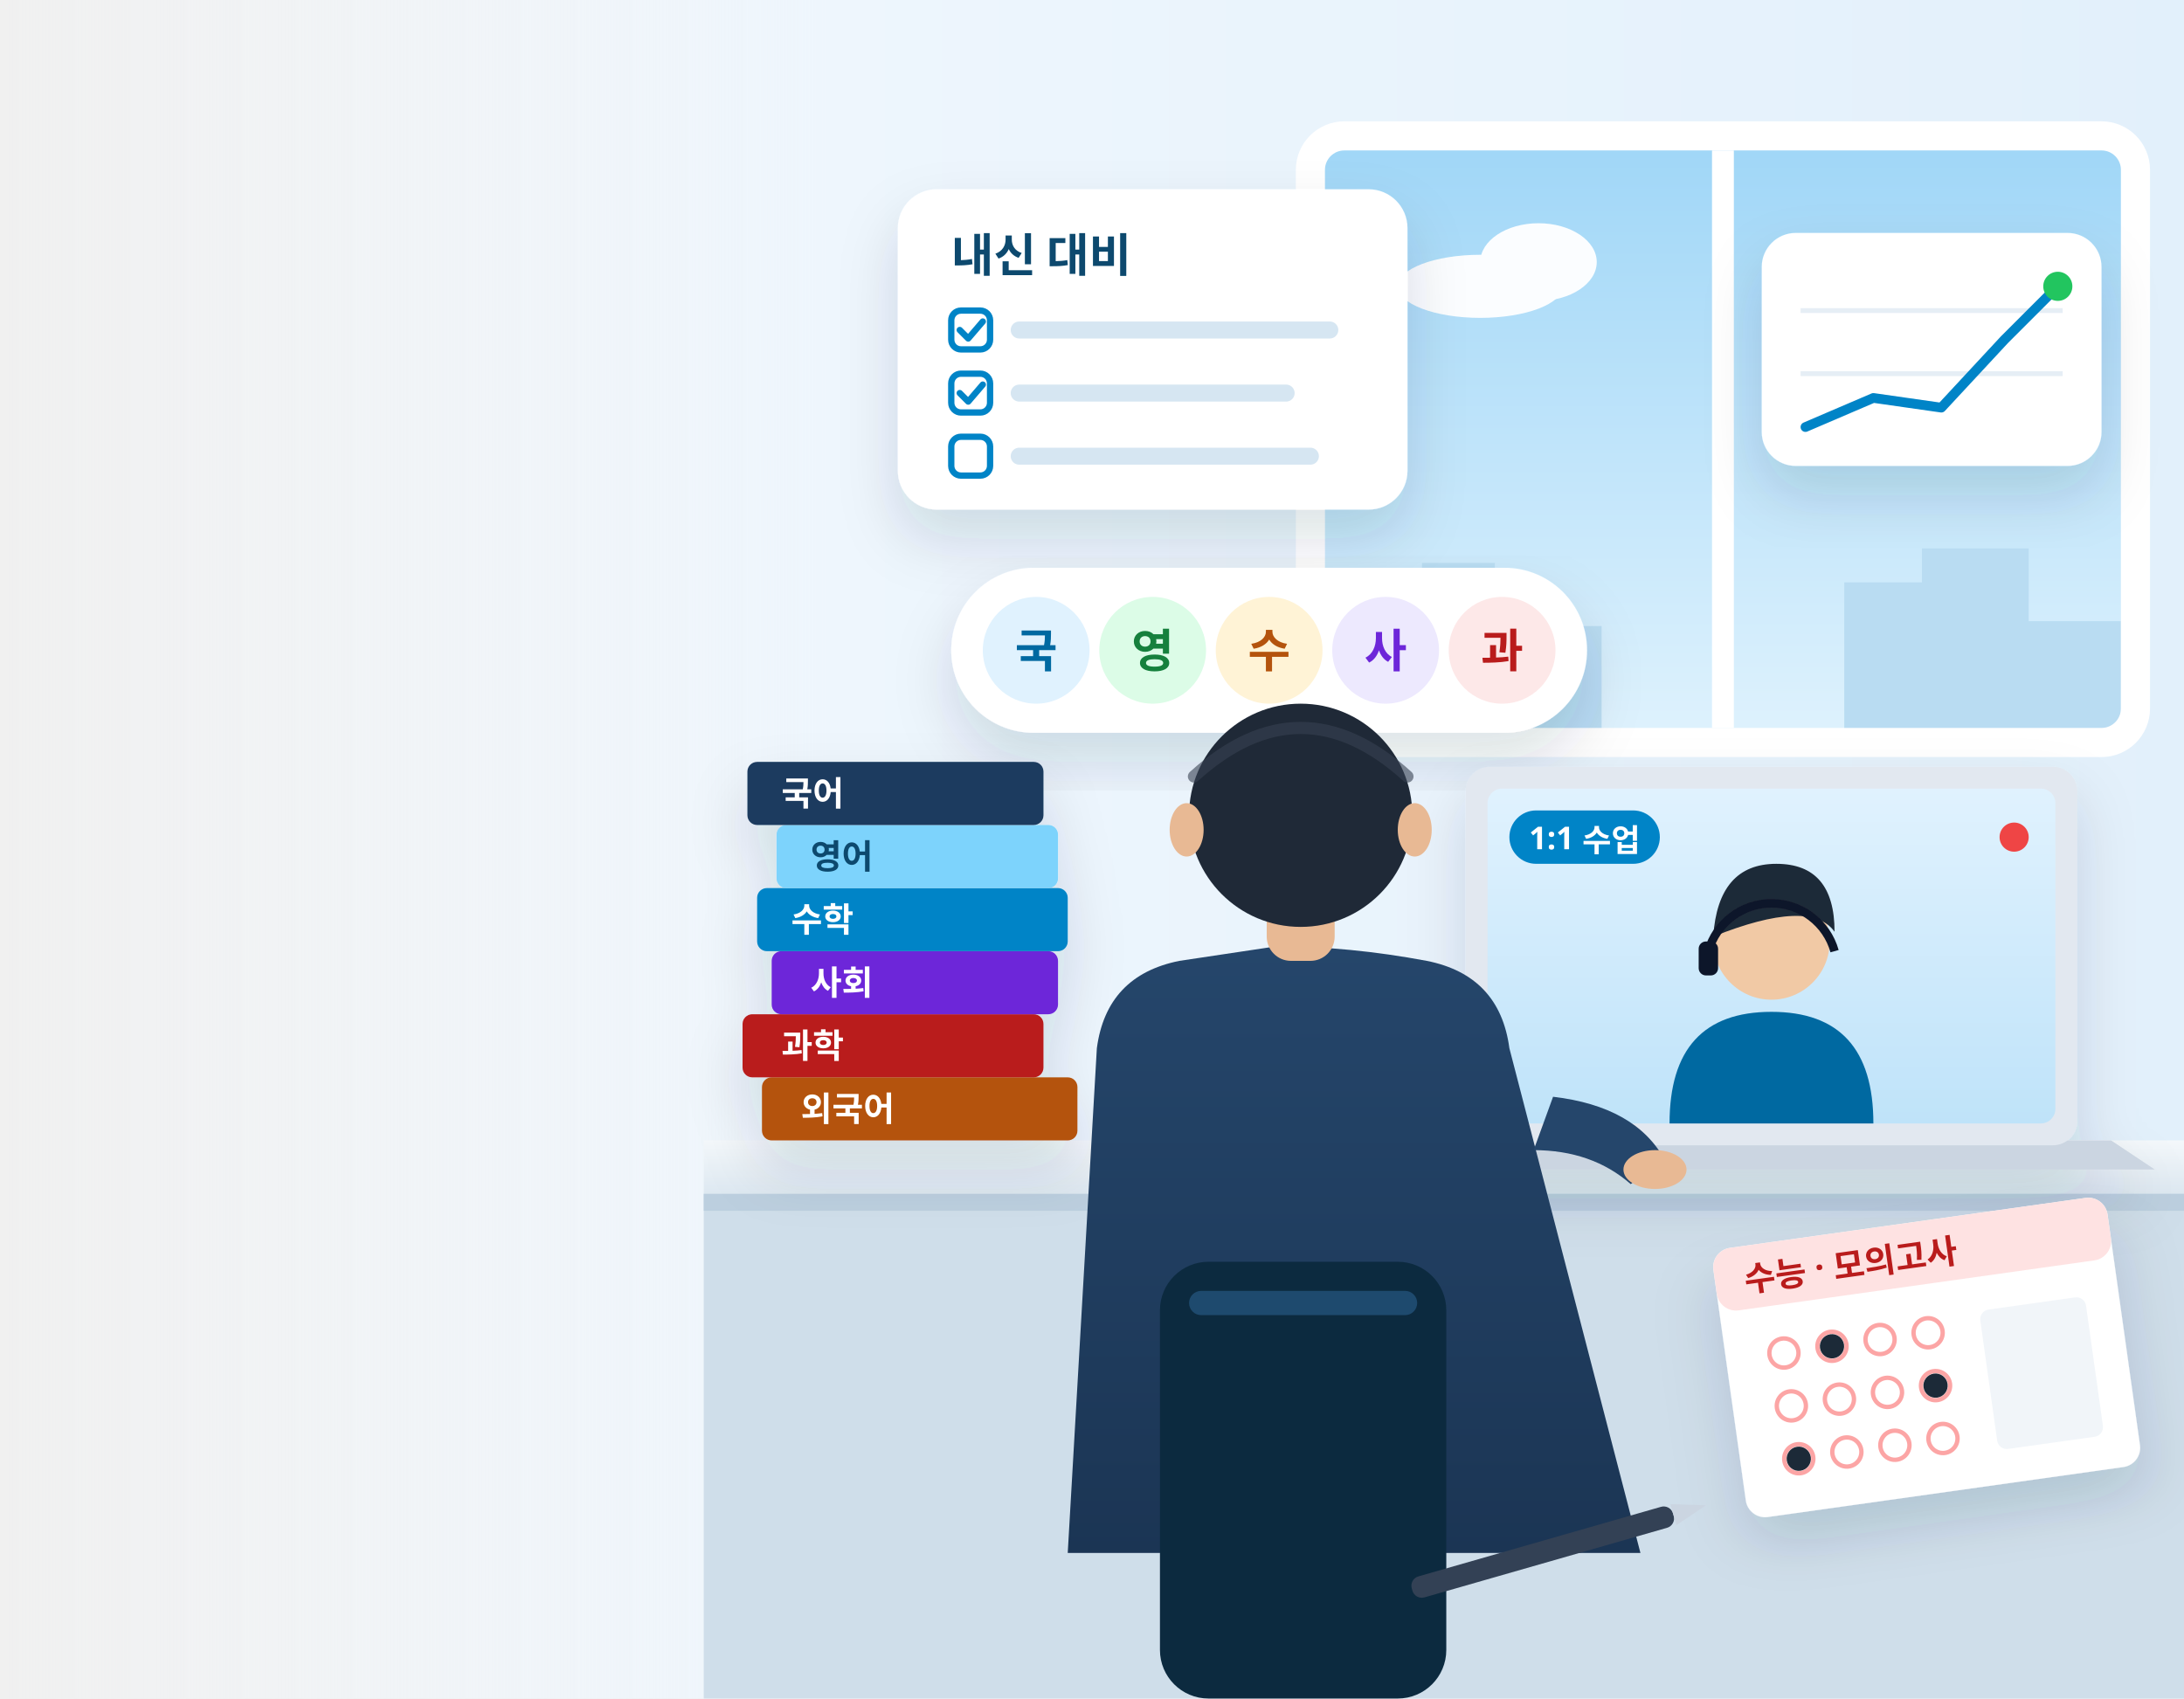
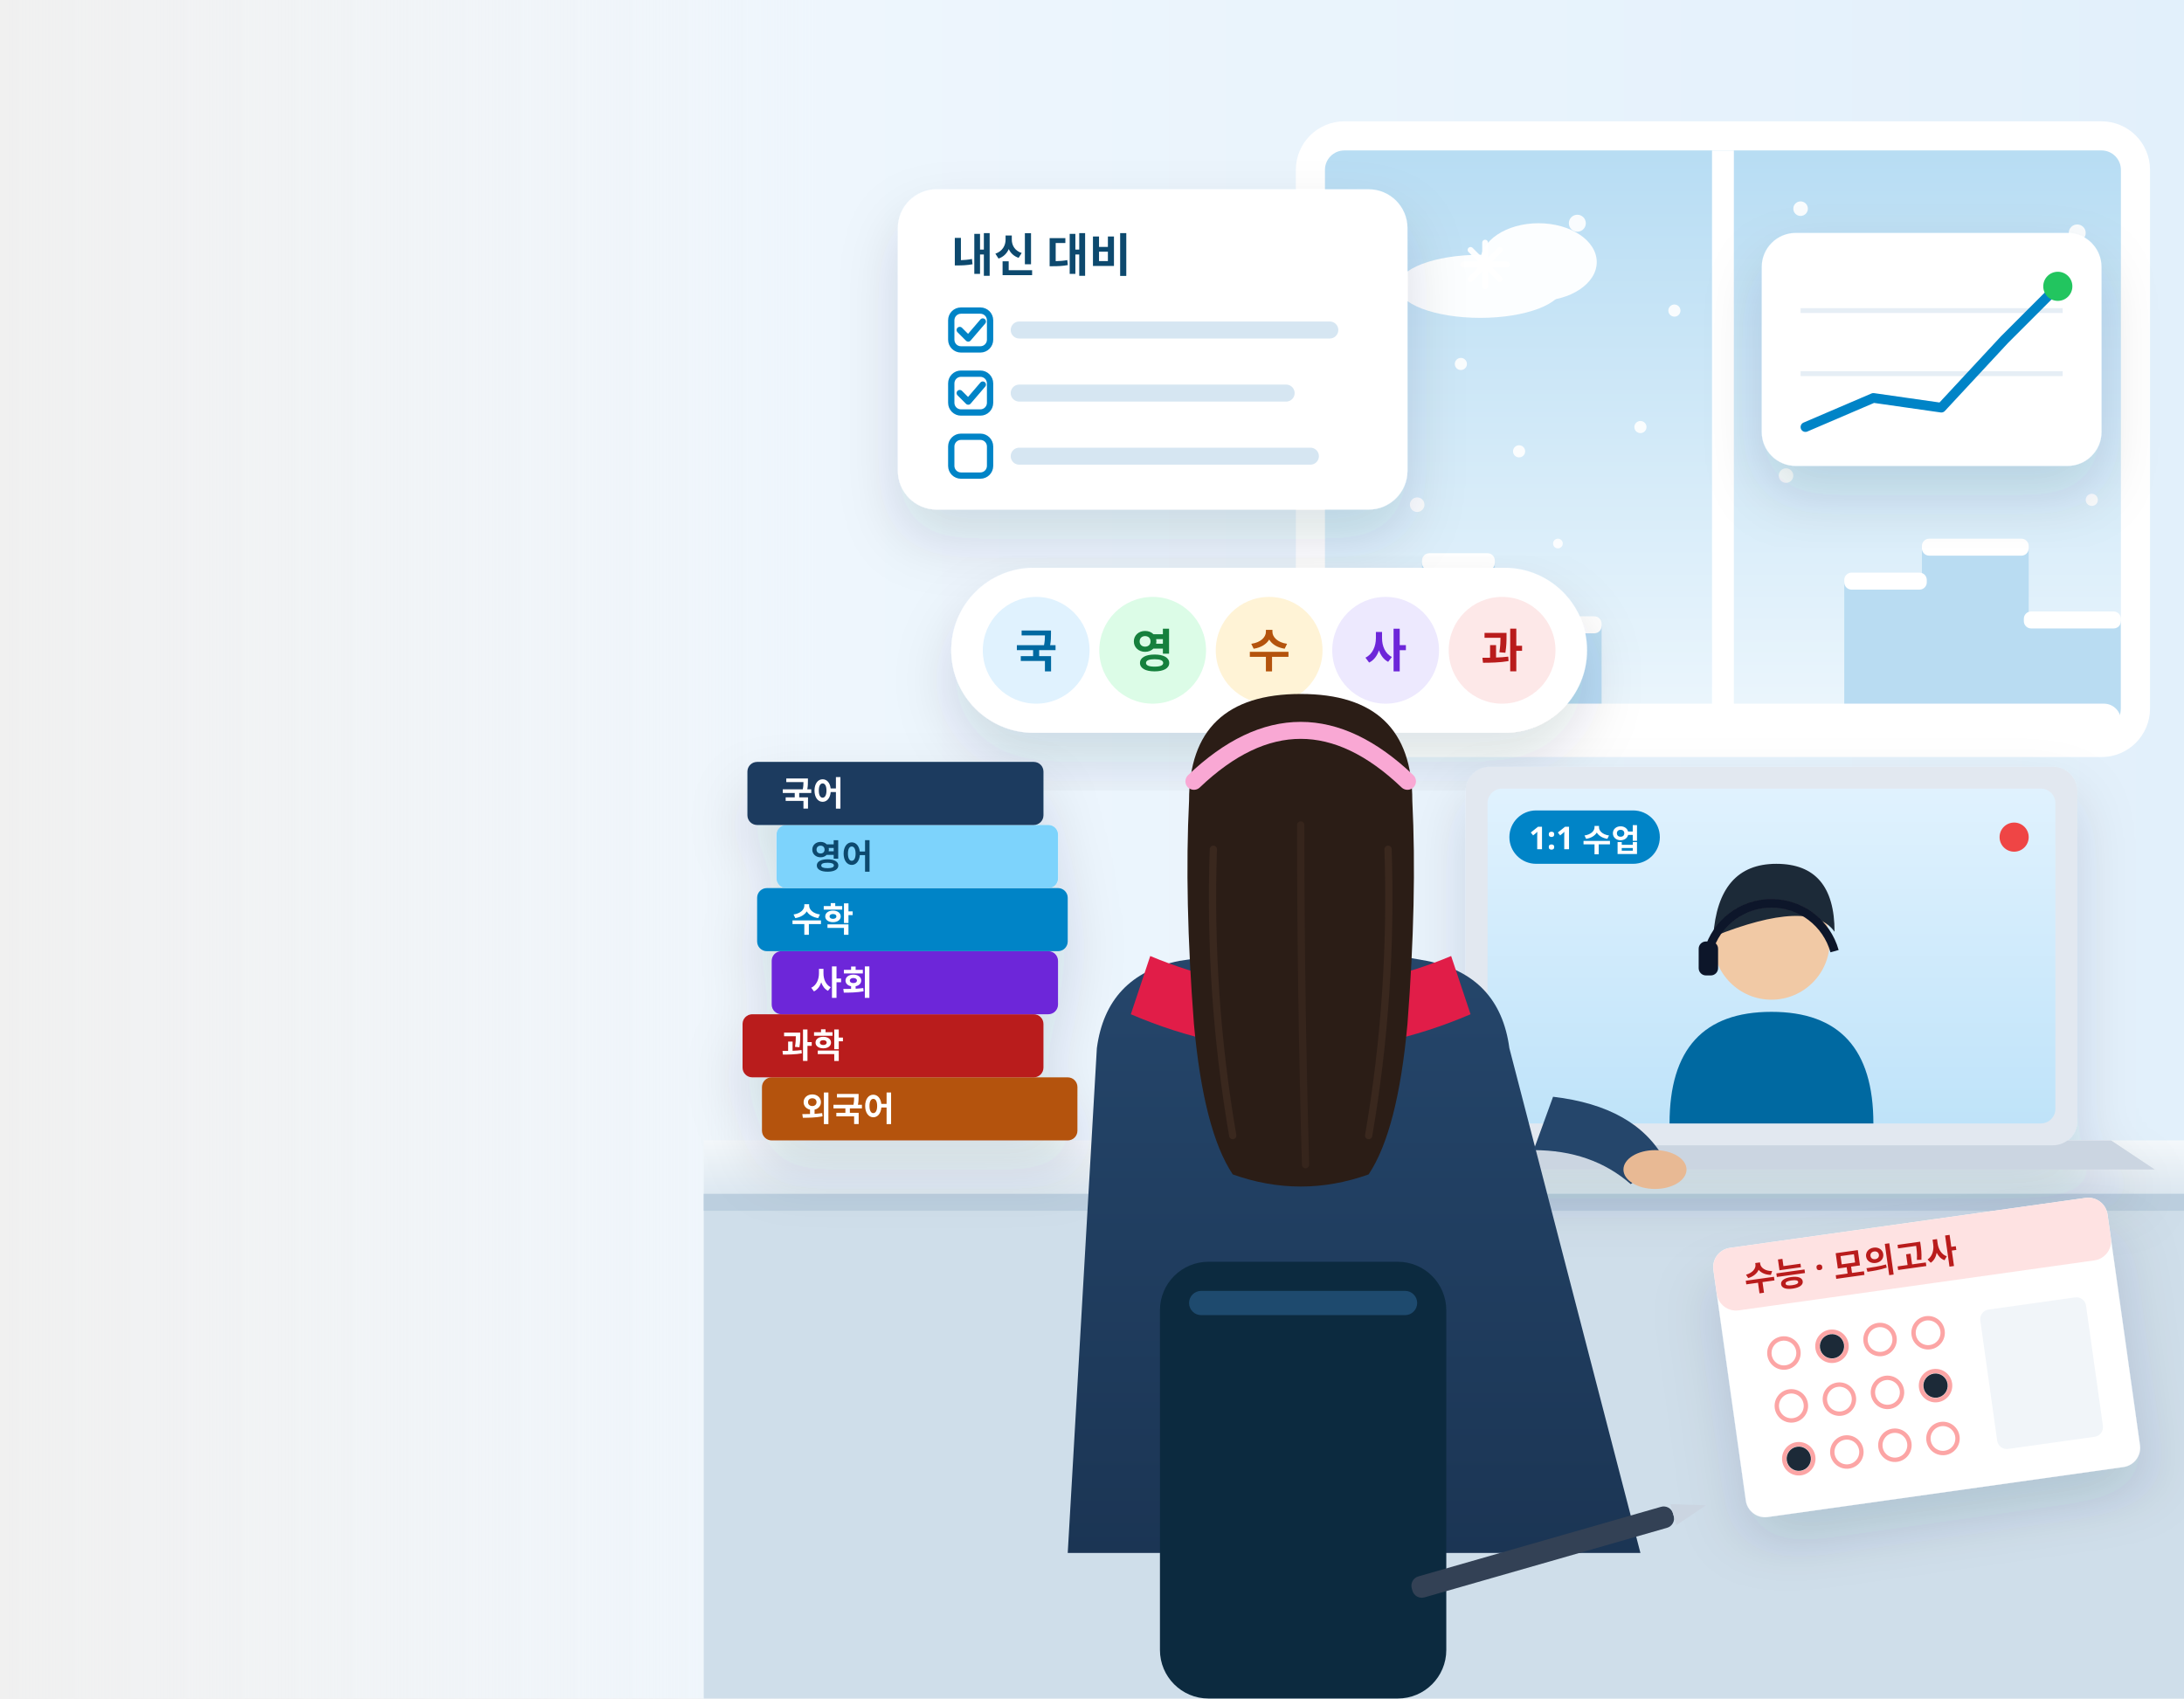
<svg xmlns="http://www.w3.org/2000/svg" viewBox="0 0 900 700" role="img" aria-label="학생이 노트북으로 선생님과 1:1 화상 수업을 하는 장면 그림">
  <defs>
    <linearGradient id="wall" x1="0" y1="0" x2="1" y2="0">
      <stop offset="0" stop-color="#f5faff" stop-opacity="0" />
      <stop offset=".38" stop-color="#eef6fd" />
      <stop offset="1" stop-color="#e2f0fb" />
    </linearGradient>
    <linearGradient id="sky" x1="0" y1="0" x2="0" y2="1">
-       <stop offset="0" stop-color="#9fd6f7" />
-       <stop offset="1" stop-color="#dff2fd" />
+       <stop offset="0" stop-color="#b6dcf3" />
+       <stop offset="1" stop-color="#eef7fd" />
    </linearGradient>
    <linearGradient id="desk" x1="0" y1="0" x2="0" y2="1">
      <stop offset="0" stop-color="#f4f8fb" />
      <stop offset="1" stop-color="#dde8f1" />
    </linearGradient>
    <linearGradient id="screen" x1="0" y1="0" x2="0" y2="1">
      <stop offset="0" stop-color="#e0f2fe" />
      <stop offset="1" stop-color="#bfe3f9" />
    </linearGradient>
    <linearGradient id="blazer" x1="0" y1="0" x2="0" y2="1">
      <stop offset="0" stop-color="#25466b" />
      <stop offset="1" stop-color="#1b3554" />
    </linearGradient>
    <filter id="sh" x="-25%" y="-25%" width="150%" height="160%">
      <feDropShadow dx="0" dy="12" stdDeviation="12" flood-color="#0b2a45" flood-opacity=".14" />
    </filter>
  </defs>
  <rect width="900" height="700" fill="url(#wall)" />
  <g>
    <rect x="540" y="56" width="340" height="250" rx="14" fill="url(#sky)" />
    <g fill="#ffffff" opacity=".95">
      <ellipse cx="610" cy="118" rx="34" ry="13" />
      <ellipse cx="634" cy="108" rx="24" ry="16" />
      <ellipse cx="800" cy="170" rx="30" ry="11" />
      <ellipse cx="820" cy="161" rx="20" ry="13" />
    </g>
    <g fill="#b9dcf2">
      <rect x="548" y="250" width="40" height="56" />
      <rect x="586" y="232" width="30" height="74" />
      <rect x="614" y="258" width="46" height="48" />
      <rect x="760" y="240" width="34" height="66" />
      <rect x="792" y="226" width="44" height="80" />
      <rect x="834" y="256" width="40" height="50" />
+     </g>
+     <g fill="#ffffff">
+       <rect x="548" y="246" width="40" height="7" rx="3" />
+       <rect x="586" y="228" width="30" height="7" rx="3" />
+       <rect x="614" y="254" width="46" height="7" rx="3" />
+       <rect x="760" y="236" width="34" height="7" rx="3" />
+       <rect x="792" y="222" width="44" height="7" rx="3" />
+       <rect x="834" y="252" width="40" height="7" rx="3" />
+       <rect x="546" y="290" width="328" height="14" rx="7" />
+     </g>
+     <g fill="#ffffff" opacity=".9">
+       <circle cx="566" cy="82" r="3" />
+       <circle cx="602" cy="150" r="2.5" />
+       <circle cx="650" cy="92" r="3.5" />
+       <circle cx="676" cy="176" r="2.5" />
+       <circle cx="584" cy="208" r="3" />
+       <circle cx="642" cy="224" r="2" />
+       <circle cx="690" cy="128" r="2.5" />
+       <circle cx="742" cy="86" r="3" />
+       <circle cx="770" cy="132" r="2.5" />
+       <circle cx="856" cy="96" r="3.5" />
+       <circle cx="736" cy="196" r="3" />
+       <circle cx="862" cy="206" r="2.5" />
+       <circle cx="818" cy="122" r="2" />
+       <circle cx="752" cy="160" r="2" />
+       <circle cx="626" cy="186" r="2.5" />
+     </g>
+     <g fill="none" stroke="#ffffff" stroke-width="2.4" stroke-linecap="round" opacity=".95">
+       <path d="M612 60 v18 M603 69 h18 M606 63 l12 12 M618 63 l-12 12" transform="translate(0 40)" />
+       <path d="M836 150 v16 M828 158 h16 M830 152 l12 12 M842 152 l-12 12" />
    </g>
    <rect x="540" y="56" width="340" height="250" rx="14" fill="none" stroke="#ffffff" stroke-width="12" />
    <line x1="710" y1="62" x2="710" y2="300" stroke="#ffffff" stroke-width="9" />
  </g>
  <g filter="url(#sh)">
    <rect x="370" y="78" width="210" height="132" rx="16" fill="#ffffff" />
    <text x="392" y="112" font-family="Pretendard, 'Malgun Gothic', sans-serif" font-size="19" font-weight="800" fill="#0c4a6e">내신 대비</text>
    <g fill="none" stroke="#0284c7" stroke-width="2.6" stroke-linecap="round" stroke-linejoin="round">
      <rect x="392" y="128" width="16" height="16" rx="4" />
      <path d="M395.5 136 l3.5 3.5 l6 -7" />
      <rect x="392" y="154" width="16" height="16" rx="4" />
      <path d="M395.5 162 l3.5 3.5 l6 -7" />
      <rect x="392" y="180" width="16" height="16" rx="4" />
    </g>
    <g stroke="#d6e6f2" stroke-width="7" stroke-linecap="round">
      <line x1="420" y1="136" x2="548" y2="136" />
      <line x1="420" y1="162" x2="530" y2="162" />
      <line x1="420" y1="188" x2="540" y2="188" />
    </g>
  </g>
  <g filter="url(#sh)">
    <rect x="392" y="234" width="262" height="68" rx="34" fill="#ffffff" />
    <g font-family="Pretendard, 'Malgun Gothic', sans-serif" font-size="19" font-weight="800" text-anchor="middle">
      <circle cx="427" cy="268" r="22" fill="#e0f2fe" />
      <text x="427" y="275" fill="#0369a1">국</text>
      <circle cx="475" cy="268" r="22" fill="#dcfce7" />
      <text x="475" y="275" fill="#15803d">영</text>
      <circle cx="523" cy="268" r="22" fill="#fff3d6" />
      <text x="523" y="275" fill="#b45309">수</text>
      <circle cx="571" cy="268" r="22" fill="#ede9fe" />
      <text x="571" y="275" fill="#6d28d9">사</text>
      <circle cx="619" cy="268" r="22" fill="#fde8e8" />
      <text x="619" y="275" fill="#b91c1c">과</text>
    </g>
  </g>
  <g filter="url(#sh)">
    <rect x="726" y="96" width="140" height="96" rx="14" fill="#ffffff" />
    <g stroke="#e6eef5" stroke-width="2">
      <line x1="742" y1="128" x2="850" y2="128" />
      <line x1="742" y1="154" x2="850" y2="154" />
    </g>
    <polyline points="744,176 772,164 800,168 826,140 848,118" fill="none" stroke="#0284c7" stroke-width="4" stroke-linecap="round" stroke-linejoin="round" />
    <circle cx="848" cy="118" r="6" fill="#22c55e" />
  </g>
  <rect x="290" y="470" width="610" height="22" fill="url(#desk)" />
  <rect x="290" y="492" width="610" height="208" fill="#cfdeea" />
  <rect x="290" y="492" width="610" height="7" fill="#bccfdf" />
  <g filter="url(#sh)">
    <rect x="314" y="444" width="130" height="26" rx="4" fill="#b45309" />
    <rect x="306" y="418" width="124" height="26" rx="4" fill="#b91c1c" />
    <rect x="318" y="392" width="118" height="26" rx="4" fill="#6d28d9" />
    <rect x="312" y="366" width="128" height="26" rx="4" fill="#0284c7" />
    <rect x="320" y="340" width="116" height="26" rx="4" fill="#7dd3fc" />
    <rect x="308" y="314" width="122" height="26" rx="4" fill="#1e3a5f" />
    <g font-family="Pretendard, 'Malgun Gothic', sans-serif" font-size="14" font-weight="800" fill="#ffffff">
      <text x="330" y="462">외국어</text>
      <text x="322" y="436">과학</text>
      <text x="334" y="410">사회</text>
      <text x="326" y="384">수학</text>
      <text x="334" y="358" fill="#0c4a6e">영어</text>
      <text x="322" y="332">국어</text>
    </g>
  </g>
  <g filter="url(#sh)">
    <path d="M590 470 L870 470 L888 482 L572 482 Z" fill="#cbd5e1" />
    <rect x="604" y="316" width="252" height="156" rx="10" fill="#e2e8f0" />
    <rect x="613" y="325" width="234" height="138" rx="6" fill="url(#screen)" />
    <path d="M688 463 q0 -46 42 -46 q42 0 42 46 z" fill="#0369a1" />
    <circle cx="730" cy="388" r="24" fill="#f1c9a5" />
    <path d="M706 386 q2 -30 26 -30 q24 0 24 28 q-10 -14 -50 2 z" fill="#1f2937" />
    <path d="M704 392 a27 27 0 0 1 52 0" fill="none" stroke="#0f172a" stroke-width="3.5" />
    <rect x="700" y="388" width="8" height="14" rx="3" fill="#0f172a" />
    <rect x="622" y="334" width="62" height="22" rx="11" fill="#0284c7" />
    <text x="653" y="350" text-anchor="middle" font-family="Pretendard, 'Malgun Gothic', sans-serif" font-size="13" font-weight="800" fill="#ffffff">1:1 수업</text>
    <circle cx="830" cy="345" r="6" fill="#ef4444" />
  </g>
  <g>
    <path d="M440 640 L452 432 q4 -30 34 -36 l40 -6 q30 0 62 6 q30 6 34 36 L676 640 Z" fill="url(#blazer)" />
-     <rect x="522" y="360" width="28" height="36" rx="10" fill="#e8b994" />
-     <circle cx="536" cy="336" r="46" fill="#1f2937" />
-     <ellipse cx="489" cy="342" rx="7" ry="11" fill="#e8b994" />
-     <ellipse cx="583" cy="342" rx="7" ry="11" fill="#e8b994" />
-     <path d="M492 320 q44 -40 88 0" fill="none" stroke="#374151" stroke-width="5" stroke-linecap="round" opacity=".6" />
+     <path d="M474 394 q62 26 124 0 l8 24 q-70 30 -140 0 z" fill="#e11d48" />
+     <g stroke="#fecdd3" stroke-width="3" opacity=".8">
+       <line x1="498" y1="398" x2="494" y2="414" />
+       <line x1="574" y1="398" x2="578" y2="414" />
+     </g>
+     <path d="M490 330 q0 -44 46 -44 q46 0 46 44 q2 40 -2 92 q-4 44 -16 62 q-28 10 -56 0 q-12 -18 -16 -62 q-4 -52 -2 -92 z" fill="#2b1d16" />
+     <path d="M500 350 q-2 60 8 118" fill="none" stroke="#3d2a20" stroke-width="3" stroke-linecap="round" opacity=".8" />
+     <path d="M536 340 q0 70 2 140" fill="none" stroke="#3d2a20" stroke-width="3" stroke-linecap="round" opacity=".6" />
+     <path d="M572 350 q2 60 -8 118" fill="none" stroke="#3d2a20" stroke-width="3" stroke-linecap="round" opacity=".8" />
+     <path d="M492 322 q44 -42 88 0" fill="none" stroke="#f9a8d4" stroke-width="7" stroke-linecap="round" />
    <path d="M640 452 q34 4 46 26 l-14 10 q-16 -14 -40 -14 z" fill="#25466b" />
    <ellipse cx="682" cy="482" rx="13" ry="8" fill="#e8b994" />
  </g>
  <rect x="478" y="520" width="118" height="180" rx="20" fill="#0c2a3f" />
  <rect x="490" y="532" width="94" height="10" rx="5" fill="#1e4a6e" />
  <g filter="url(#sh)" transform="rotate(-8 790 560)">
    <rect x="712" y="504" width="164" height="112" rx="8" fill="#ffffff" />
    <rect x="712" y="504" width="164" height="26" rx="8" fill="#fee2e2" />
    <text x="724" y="523" font-family="Pretendard, 'Malgun Gothic', sans-serif" font-size="14" font-weight="800" fill="#b91c1c">수능 · 모의고사</text>
    <g fill="none" stroke="#fca5a5" stroke-width="1.8">
      <circle cx="736" cy="550" r="6" />
      <circle cx="756" cy="550" r="6" />
      <circle cx="776" cy="550" r="6" />
      <circle cx="796" cy="550" r="6" />
      <circle cx="736" cy="572" r="6" />
      <circle cx="756" cy="572" r="6" />
      <circle cx="776" cy="572" r="6" />
      <circle cx="796" cy="572" r="6" />
      <circle cx="736" cy="594" r="6" />
      <circle cx="756" cy="594" r="6" />
      <circle cx="776" cy="594" r="6" />
      <circle cx="796" cy="594" r="6" />
    </g>
    <g fill="#1f2937">
      <circle cx="756" cy="550" r="5" />
      <circle cx="796" cy="572" r="5" />
      <circle cx="736" cy="594" r="5" />
    </g>
    <rect x="818" y="544" width="44" height="58" rx="4" fill="#f1f5f9" />
  </g>
  <g transform="rotate(-16 640 640)">
    <rect x="580" y="634" width="112" height="9" rx="4" fill="#334155" />
    <path d="M692 634 L706 638.5 L692 643 Z" fill="#cbd5e1" />
  </g>
</svg>
